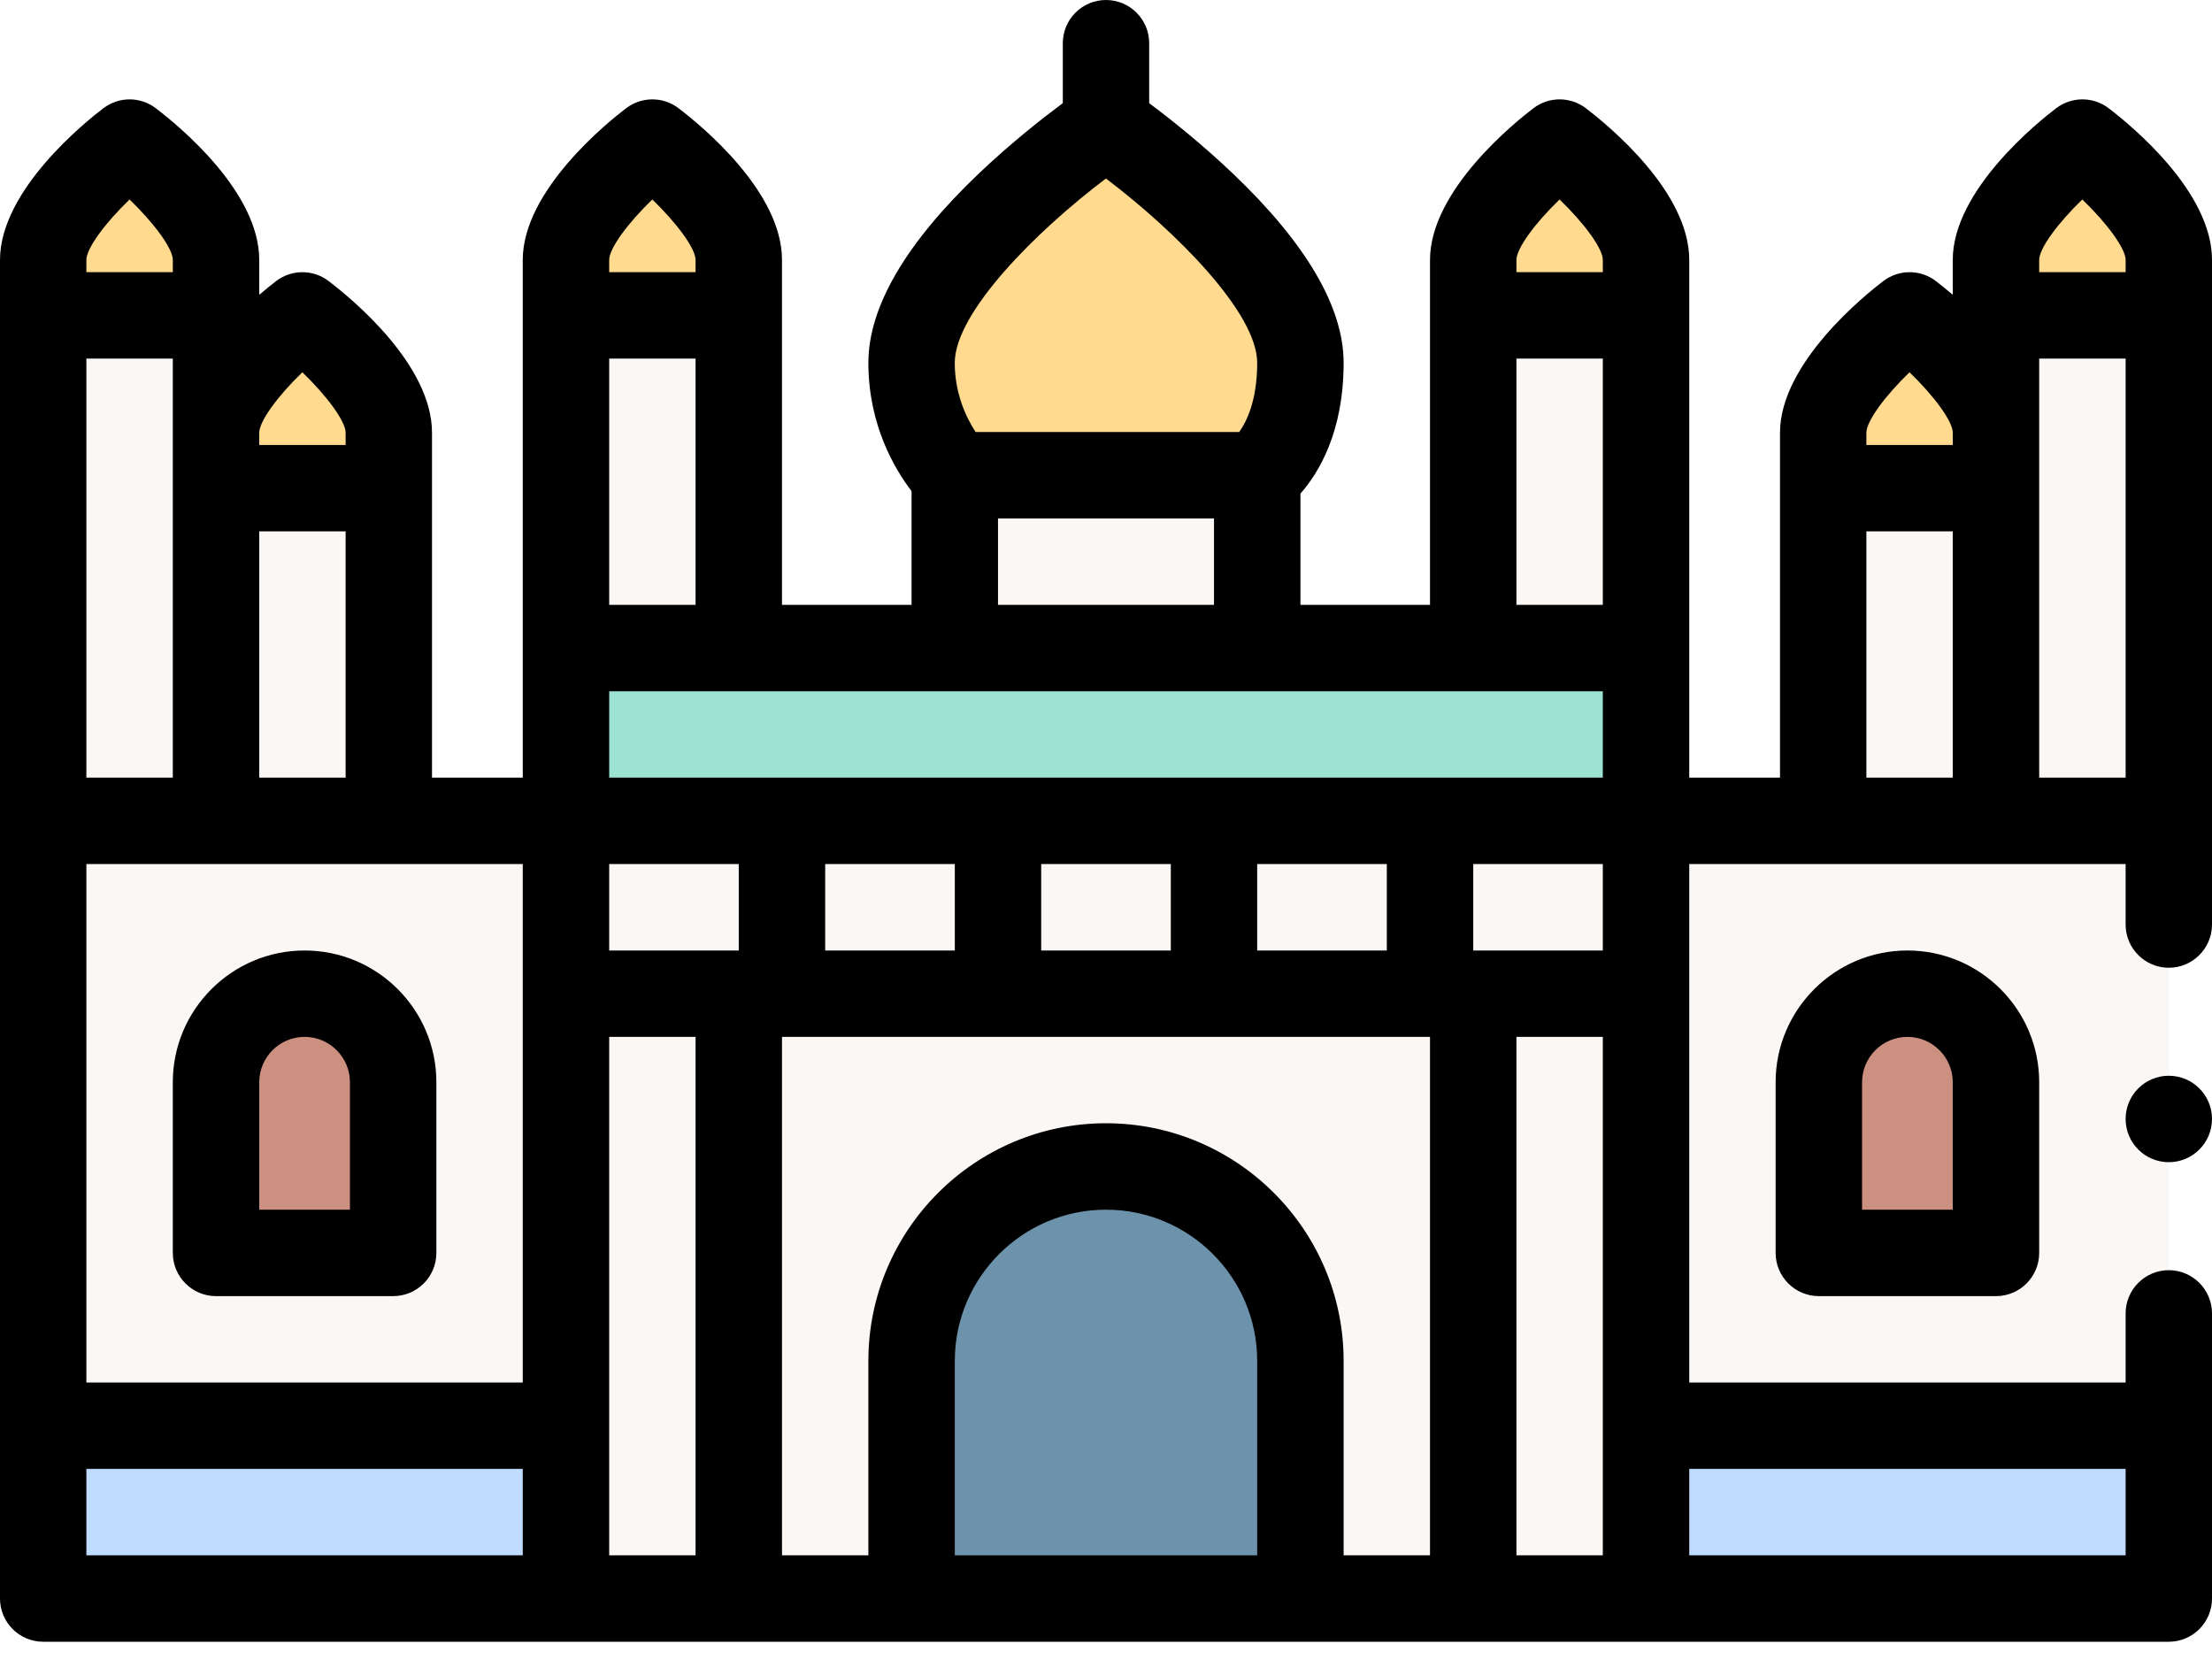
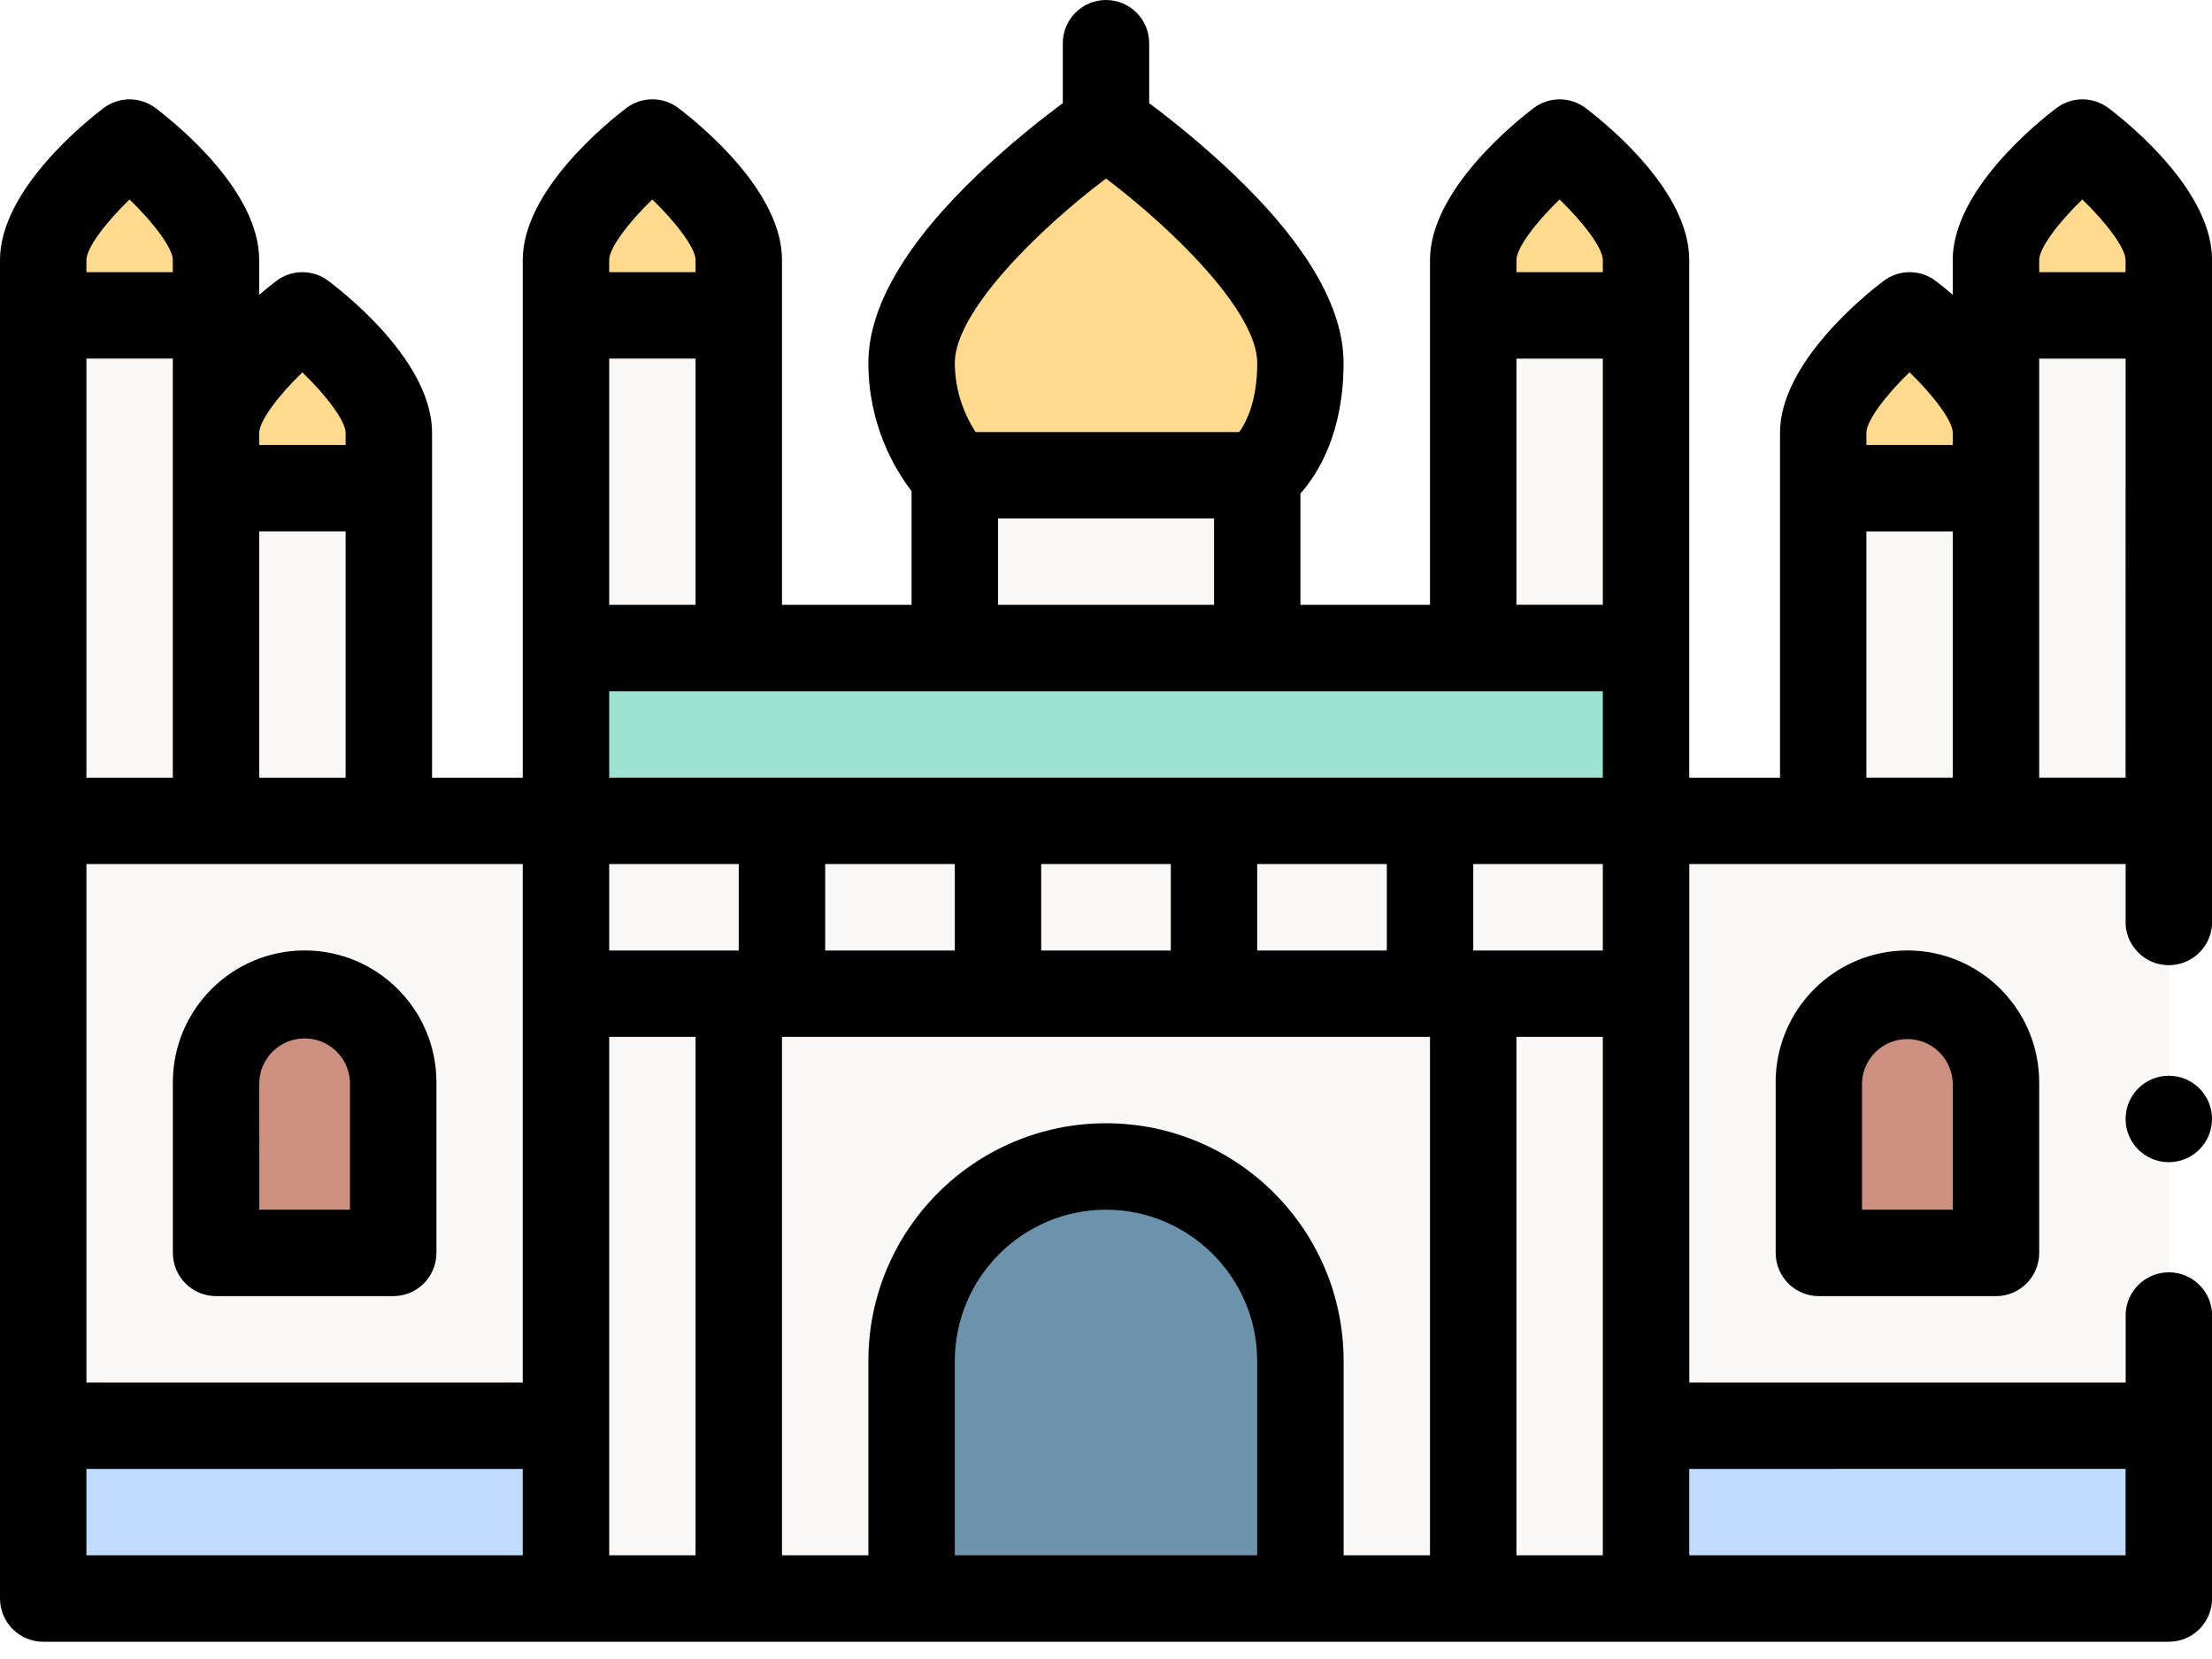
- <svg xmlns="http://www.w3.org/2000/svg" width="40" height="30" viewBox="0 0 40 30" fill="none">
-   <path d="M17.266 8.594H22.734V11.719H17.266V8.594Z" fill="#FAF7F5" />
-   <path d="M14.141 14.844H18.047V17.969H14.141V14.844Z" fill="#FAF7F5" />
-   <path d="M10.235 14.844H14.141V17.969H10.235V14.844Z" fill="#FAF7F5" />
-   <path d="M21.953 14.844H25.859V17.969H21.953V14.844Z" fill="#FAF7F5" />
-   <path d="M25.859 14.844H29.766V17.969H25.859V14.844Z" fill="#FAF7F5" />
-   <path d="M18.047 14.844H21.953V17.969H18.047V14.844Z" fill="#FAF7F5" />
-   <path d="M10.235 11.719H29.766V14.844H10.235V11.719Z" fill="#9DE3D1" />
-   <path d="M10.235 5.703H13.36V11.719H10.235V5.703Z" fill="#FAF7F5" />
-   <path d="M0.781 5.703H3.906V14.844H0.781V5.703Z" fill="#FAF7F5" />
-   <path d="M0.781 14.844H10.234V25.781H0.781V14.844Z" fill="#FAF7F5" />
-   <path d="M29.766 14.844H39.219V25.781H29.766V14.844Z" fill="#FAF7F5" />
-   <path d="M36.093 5.703H39.218V14.844H36.093V5.703Z" fill="#FAF7F5" />
-   <path d="M32.969 8.828H36.094V14.844H32.969V8.828Z" fill="#FAF7F5" />
-   <path d="M3.906 8.828H7.031V14.844H3.906V8.828Z" fill="#FAF7F5" />
-   <path d="M26.64 5.703H29.765V11.719H26.64V5.703Z" fill="#FAF7F5" />
-   <path d="M10.235 17.969H13.36V28.906H10.235V17.969Z" fill="#FAF7F5" />
-   <path d="M13.359 17.969H26.641V28.906H13.359V17.969Z" fill="#FAF7F5" />
-   <path d="M26.64 17.969H29.765V28.906H26.64V17.969Z" fill="#FAF7F5" />
-   <path d="M0.781 25.781H10.234V28.906H0.781V25.781Z" fill="#BFDBFF" />
-   <path d="M29.766 25.781H39.219V28.906H29.766V25.781Z" fill="#BFDBFF" />
-   <path d="M23.516 6.562C23.516 8.073 22.734 8.594 22.734 8.594H17.266C17.266 8.594 16.484 7.83 16.484 6.562C16.484 4.661 20 2.266 20 2.266C20 2.266 23.516 4.674 23.516 6.562Z" fill="#FFDA8F" />
-   <path d="M13.36 4.7V5.703H10.235C10.235 5.703 10.235 5.326 10.235 4.7C10.235 3.761 11.797 2.578 11.797 2.578C11.797 2.578 13.36 3.768 13.36 4.7Z" fill="#FFDA8F" />
-   <path d="M36.094 22.656H32.891V19.57C32.891 18.686 33.608 17.969 34.492 17.969C35.377 17.969 36.094 18.686 36.094 19.57V22.656Z" fill="#CC9081" />
-   <path d="M7.109 22.656H3.906V19.57C3.906 18.686 4.623 17.969 5.508 17.969C6.392 17.969 7.109 18.686 7.109 19.57V22.656Z" fill="#CC9081" />
-   <path d="M3.906 4.7V5.703H0.781C0.781 5.703 0.781 5.326 0.781 4.7C0.781 3.761 2.343 2.578 2.343 2.578C2.343 2.578 3.906 3.768 3.906 4.7Z" fill="#FFDA8F" />
-   <path d="M39.218 4.7V5.703H36.093C36.093 5.703 36.093 5.326 36.093 4.7C36.093 3.761 37.656 2.578 37.656 2.578C37.656 2.578 39.218 3.768 39.218 4.7Z" fill="#FFDA8F" />
-   <path d="M36.094 7.825V8.828H32.969C32.969 8.828 32.969 8.451 32.969 7.825C32.969 6.886 34.532 5.703 34.532 5.703C34.532 5.703 36.094 6.893 36.094 7.825Z" fill="#FFDA8F" />
-   <path d="M7.031 7.825V8.828H3.906C3.906 8.828 3.906 8.451 3.906 7.825C3.906 6.886 5.469 5.703 5.469 5.703C5.469 5.703 7.031 6.893 7.031 7.825Z" fill="#FFDA8F" />
-   <path d="M23.516 28.906H16.484V24.609C16.484 22.668 18.058 21.094 20 21.094C21.942 21.094 23.516 22.668 23.516 24.609V28.906Z" fill="#6D92AC" />
-   <path d="M29.765 4.7V5.703H26.64C26.64 5.703 26.64 5.326 26.64 4.7C26.64 3.761 28.203 2.578 28.203 2.578C28.203 2.578 29.765 3.768 29.765 4.7Z" fill="#FFDA8F" />
-   <path d="M39.219 21.016C39.65 21.016 40 20.666 40 20.234C40 19.803 39.65 19.453 39.219 19.453C38.787 19.453 38.438 19.803 38.438 20.234C38.438 20.666 38.787 21.016 39.219 21.016Z" fill="black" />
-   <path d="M32.109 19.57V22.656C32.109 23.088 32.459 23.438 32.891 23.438H36.094C36.525 23.438 36.875 23.088 36.875 22.656V19.57C36.875 18.256 35.806 17.188 34.492 17.188C33.178 17.188 32.109 18.256 32.109 19.57ZM35.312 19.57V21.875H33.672V19.57C33.672 19.118 34.04 18.75 34.492 18.75C34.944 18.75 35.312 19.118 35.312 19.57Z" fill="black" />
-   <path d="M3.906 23.438H7.109C7.541 23.438 7.891 23.088 7.891 22.656V19.57C7.891 18.256 6.822 17.188 5.508 17.188C4.194 17.188 3.125 18.256 3.125 19.57V22.656C3.125 23.088 3.475 23.438 3.906 23.438ZM4.688 19.57C4.688 19.118 5.055 18.75 5.508 18.75C5.96 18.75 6.328 19.118 6.328 19.57V21.875H4.688V19.57Z" fill="black" />
-   <path d="M38.13 1.956C37.85 1.744 37.464 1.744 37.185 1.955C36.872 2.192 35.312 3.437 35.312 4.7V5.33C35.188 5.225 35.081 5.14 35.005 5.081C34.725 4.869 34.339 4.869 34.06 5.08C33.747 5.317 32.188 6.562 32.188 7.825V14.062H30.547V4.7C30.547 3.476 29.115 2.291 28.677 1.957C28.397 1.744 28.011 1.744 27.732 1.955C27.419 2.192 25.859 3.437 25.859 4.7V10.938H23.516V8.926C23.85 8.547 24.297 7.808 24.297 6.562C24.297 5.558 23.624 4.406 22.297 3.141C21.713 2.584 21.134 2.129 20.781 1.866V0.781C20.781 0.35 20.431 0 20 0C19.569 0 19.219 0.35 19.219 0.781V1.865C18.866 2.127 18.287 2.58 17.703 3.135C16.376 4.399 15.703 5.552 15.703 6.562C15.703 7.685 16.181 8.486 16.484 8.881V10.938H14.141V4.7C14.141 3.476 12.709 2.291 12.27 1.957C11.991 1.744 11.605 1.744 11.325 1.955C11.013 2.192 9.453 3.437 9.453 4.7V14.062H7.812V7.825C7.812 6.601 6.381 5.416 5.942 5.082C5.663 4.869 5.277 4.869 4.997 5.08C4.935 5.127 4.825 5.214 4.688 5.331V4.7C4.688 3.476 3.256 2.291 2.817 1.957C2.538 1.744 2.152 1.744 1.872 1.955C1.56 2.192 0 3.437 0 4.7V28.906C0 29.338 0.35 29.688 0.781 29.688H39.219C39.65 29.688 40 29.338 40 28.906V25.781V23.75C40 23.32 39.649 22.969 39.219 22.969C38.788 22.969 38.438 23.32 38.438 23.75V25H30.547V15.625H38.438V16.719C38.438 17.149 38.788 17.5 39.219 17.5C39.649 17.5 40 17.149 40 16.719V4.7C40 3.476 38.568 2.291 38.13 1.956ZM4.688 7.825C4.688 7.616 5.027 7.156 5.468 6.732C5.909 7.158 6.25 7.617 6.25 7.825V8.047H4.688V7.825ZM4.688 9.609H6.25V14.062H4.688V9.609ZM1.562 4.7C1.562 4.491 1.903 4.031 2.343 3.607C2.784 4.033 3.125 4.492 3.125 4.7V4.922H1.562V4.7ZM1.562 6.484H3.125V14.062H1.562V6.484ZM9.453 28.125H1.562V26.562H9.453V28.125ZM9.453 25H1.562V15.625H9.453V25ZM19.999 3.228C21.255 4.178 22.734 5.654 22.734 6.562C22.734 7.238 22.544 7.624 22.409 7.812H17.642C17.482 7.567 17.265 7.131 17.265 6.562C17.266 5.649 18.744 4.175 19.999 3.228ZM21.953 9.375V10.938H18.047V9.375H21.953ZM11.016 4.7C11.016 4.491 11.356 4.031 11.796 3.607C12.237 4.033 12.578 4.492 12.578 4.7V4.922H11.016V4.7ZM11.016 6.484H12.578V10.938H11.016V6.484ZM12.578 28.125H11.016V18.75H12.578V28.125ZM13.359 17.188H11.016V15.625H13.359V17.188ZM22.734 28.125H17.266V24.609C17.266 23.102 18.492 21.875 20 21.875C21.508 21.875 22.734 23.102 22.734 24.609V28.125ZM25.859 28.125H24.297V24.609C24.297 22.24 22.369 20.312 20 20.312C17.631 20.312 15.703 22.24 15.703 24.609V28.125H14.141V18.75H18.047H21.953H25.859V28.125ZM14.922 17.188V15.625H17.266V17.188H14.922ZM18.828 17.188V15.625H21.172V17.188H18.828ZM22.734 17.188V15.625H25.078V17.188H22.734ZM28.984 28.125H27.422V18.75H28.984V28.125ZM28.984 17.188H26.641V15.625H28.984V17.188ZM28.984 14.062H11.016V12.5H28.984V14.062ZM28.984 10.938H27.422V6.484H28.984V10.938ZM28.984 4.922H27.422V4.7C27.422 4.491 27.762 4.031 28.202 3.607C28.644 4.033 28.984 4.492 28.984 4.7V4.922ZM38.438 26.562V28.125H30.547V26.562H38.438ZM35.312 14.062H33.75V9.609H35.312V14.062ZM35.312 8.047H33.75V7.825C33.75 7.616 34.09 7.156 34.53 6.732C34.972 7.158 35.312 7.617 35.312 7.825V8.047ZM38.438 14.062H36.875V6.484H38.438V14.062ZM38.438 4.922H36.875V4.7C36.875 4.491 37.215 4.031 37.655 3.607C38.097 4.033 38.438 4.492 38.438 4.7V4.922Z" fill="black" />
+ <svg xmlns="http://www.w3.org/2000/svg" width="40" height="30" fill="none" viewBox="0 0 40 30">
+   <path fill="#faf7f5" d="M17.266 8.594h5.468v3.125h-5.468zm-3.126 6.25h3.907v3.125H14.14z" />
+   <path fill="#faf7f5" d="M10.235 14.844h3.906v3.125h-3.906zm11.718 0h3.906v3.125h-3.906zm3.907 0h3.906v3.125h-3.907zm-7.813 0h3.906v3.125h-3.906z" />
+   <path fill="#9de3d1" d="M10.235 11.719h19.531v3.125H10.235z" />
+   <path fill="#faf7f5" d="M10.235 5.703h3.125v6.016h-3.125zm-9.455 0h3.126v9.14H.78zm0 9.141h9.454V25.78H.78zm28.986 0h9.453V25.78h-9.453zm6.327-9.141h3.125v9.14h-3.125z" />
+   <path fill="#faf7f5" d="M32.97 8.828h3.124v6.016H32.97zm-29.064 0h3.125v6.016H3.906zM26.64 5.703h3.125v6.016H26.64zM10.235 17.969h3.125v10.937h-3.125zm3.125 0h13.28v10.937H13.36zm13.28 0h3.125v10.937H26.64z" />
+   <path fill="#bfdbff" d="M.78 25.781h9.454v3.125H.78zm28.986 0h9.453v3.125h-9.453z" />
+   <path fill="#ffda8f" d="M23.516 6.563c0 1.51-.782 2.03-.782 2.03h-5.468s-.782-.763-.782-2.03C16.484 4.66 20 2.266 20 2.266s3.516 2.408 3.516 4.297M13.36 4.7v1.003h-3.125V4.7c0-.939 1.562-2.122 1.562-2.122S13.36 3.768 13.36 4.7" />
+   <path fill="#cc9081" d="M36.094 22.656H32.89V19.57a1.602 1.602 0 0 1 3.203 0zm-28.984 0H3.905V19.57a1.602 1.602 0 0 1 3.203 0z" />
+   <path fill="#ffda8f" d="M3.906 4.7v1.003H.78V4.7c0-.939 1.562-2.122 1.562-2.122S3.906 3.768 3.906 4.7m35.312 0v1.003h-3.125V4.7c0-.939 1.563-2.122 1.563-2.122s1.562 1.19 1.562 2.122m-3.124 3.125v1.003H32.97V7.825c0-.939 1.563-2.122 1.563-2.122s1.562 1.19 1.562 2.122m-29.064 0v1.003H3.906V7.825c0-.939 1.563-2.122 1.563-2.122S7.03 6.893 7.03 7.825" />
+   <path fill="#6d92ac" d="M23.516 28.906h-7.032V24.61a3.516 3.516 0 1 1 7.032 0z" />
+   <path fill="#ffda8f" d="M29.765 4.7v1.003H26.64V4.7c0-.939 1.563-2.122 1.563-2.122s1.562 1.19 1.562 2.122" />
+   <path fill="#000" d="M39.219 21.016a.781.781 0 1 0 0-1.563.781.781 0 0 0 0 1.563M32.11 19.57v3.086c0 .432.35.782.78.782h3.204c.431 0 .781-.35.781-.782V19.57a2.385 2.385 0 0 0-2.383-2.383 2.385 2.385 0 0 0-2.383 2.383m3.203 0v2.305h-1.641V19.57a.821.821 0 0 1 1.64 0M3.906 23.438H7.11c.432 0 .782-.35.782-.782V19.57a2.385 2.385 0 0 0-2.383-2.383 2.385 2.385 0 0 0-2.383 2.383v3.086c0 .432.35.782.781.782m.781-3.868a.821.821 0 0 1 1.641 0v2.305h-1.64z" />
+   <path fill="#000" d="M38.13 1.956a.78.78 0 0 0-.945 0c-.313.236-1.873 1.48-1.873 2.744v.63a7 7 0 0 0-.307-.249.78.78 0 0 0-.945 0c-.313.236-1.872 1.48-1.872 2.744v6.238h-1.641V4.7c0-1.224-1.432-2.41-1.87-2.743a.78.78 0 0 0-.945-.002c-.313.237-1.873 1.482-1.873 2.745v6.238h-2.343V8.926c.334-.379.78-1.118.78-2.363 0-1.005-.672-2.157-1.999-3.422a17 17 0 0 0-1.516-1.275V.781a.781.781 0 1 0-1.562 0v1.084c-.353.262-.932.715-1.516 1.27-1.327 1.264-2 2.417-2 3.428 0 1.122.478 1.923.781 2.318v2.057h-2.343V4.7c0-1.224-1.432-2.41-1.87-2.743a.78.78 0 0 0-.946-.002c-.312.237-1.872 1.482-1.872 2.745v9.363h-1.64V7.825c0-1.224-1.432-2.41-1.871-2.743a.78.78 0 0 0-.945-.002 7 7 0 0 0-.31.251v-.63c0-1.225-1.431-2.41-1.87-2.744a.78.78 0 0 0-.945-.002C1.56 2.192 0 3.437 0 4.7v24.206c0 .432.35.782.781.782H39.22c.431 0 .781-.35.781-.782V23.75a.782.782 0 0 0-1.562 0V25h-7.891v-9.375h7.89v1.094a.783.783 0 0 0 1.563 0V4.7c0-1.224-1.432-2.41-1.87-2.744M4.688 7.826c0-.21.34-.67.78-1.093.441.425.782.885.782 1.092v.222H4.688zm0 1.783H6.25v4.454H4.688zM1.563 4.7c0-.21.34-.67.78-1.093.441.426.782.885.782 1.093v.222H1.563zm0 1.784h1.562v7.579H1.563zm7.89 21.641h-7.89v-1.562h7.89zm0-3.125h-7.89v-9.375h7.89zM20 3.228c1.256.95 2.735 2.426 2.735 3.335 0 .675-.19 1.06-.325 1.25h-4.767a2.3 2.3 0 0 1-.377-1.25c0-.914 1.48-2.388 2.734-3.335m1.954 6.147v1.563h-3.906V9.375zM11.016 4.7c0-.21.34-.67.78-1.093.441.426.782.885.782 1.093v.222h-1.562zm0 1.784h1.562v4.454h-1.562zm1.562 21.641h-1.562V18.75h1.562zm.781-10.937h-2.343v-1.563h2.343zm9.375 10.937h-5.468v-3.516A2.74 2.74 0 0 1 20 21.875a2.74 2.74 0 0 1 2.734 2.734zm3.125 0h-1.562v-3.516A4.3 4.3 0 0 0 20 20.312a4.3 4.3 0 0 0-4.297 4.297v3.516h-1.562V18.75h11.718zM14.922 17.188v-1.563h2.344v1.563zm3.906 0v-1.563h2.344v1.563zm3.906 0v-1.563h2.344v1.563zm6.25 10.937h-1.562V18.75h1.562zm0-10.937h-2.343v-1.563h2.343zm0-3.125H11.016V12.5h17.968zm0-3.126h-1.562V6.485h1.562zm0-6.015h-1.562V4.7c0-.21.34-.67.78-1.093.442.426.782.885.782 1.093zm9.453 21.64v1.563h-7.89v-1.562zm-3.124-12.5H33.75V9.61h1.563zm0-6.015H33.75v-.222c0-.21.34-.67.78-1.093.442.426.782.885.782 1.093zm3.124 6.015h-1.562V6.485h1.563zm0-9.14h-1.562V4.7c0-.21.34-.67.78-1.093.442.426.782.885.782 1.093z" />
</svg>
